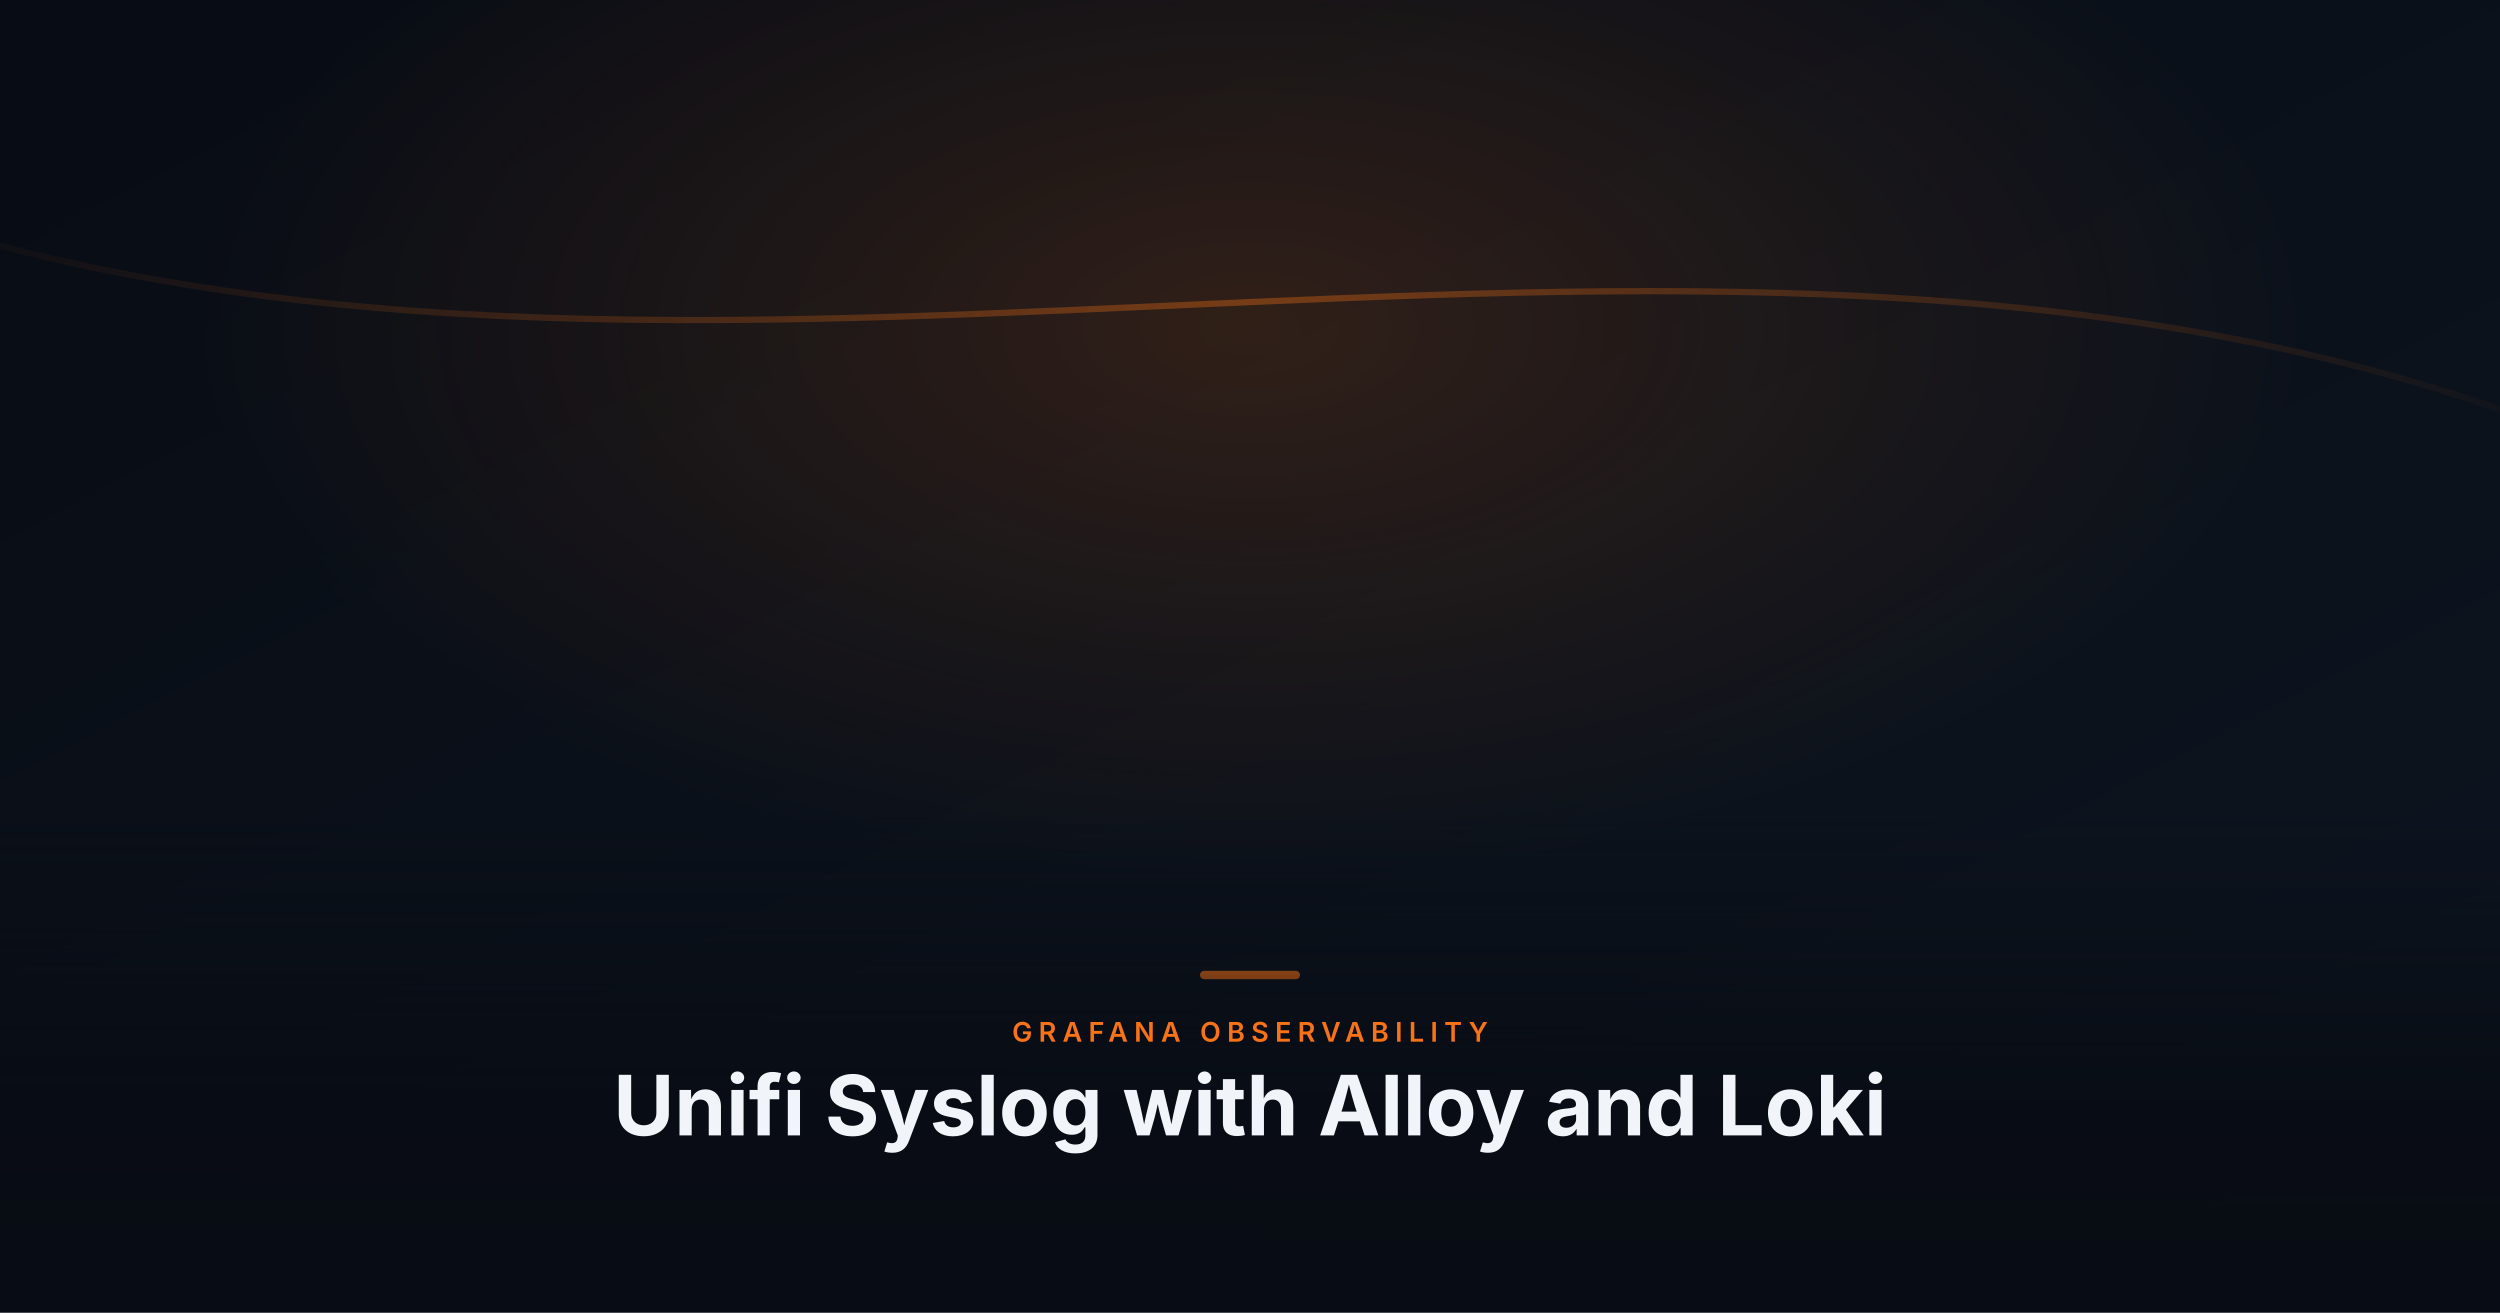
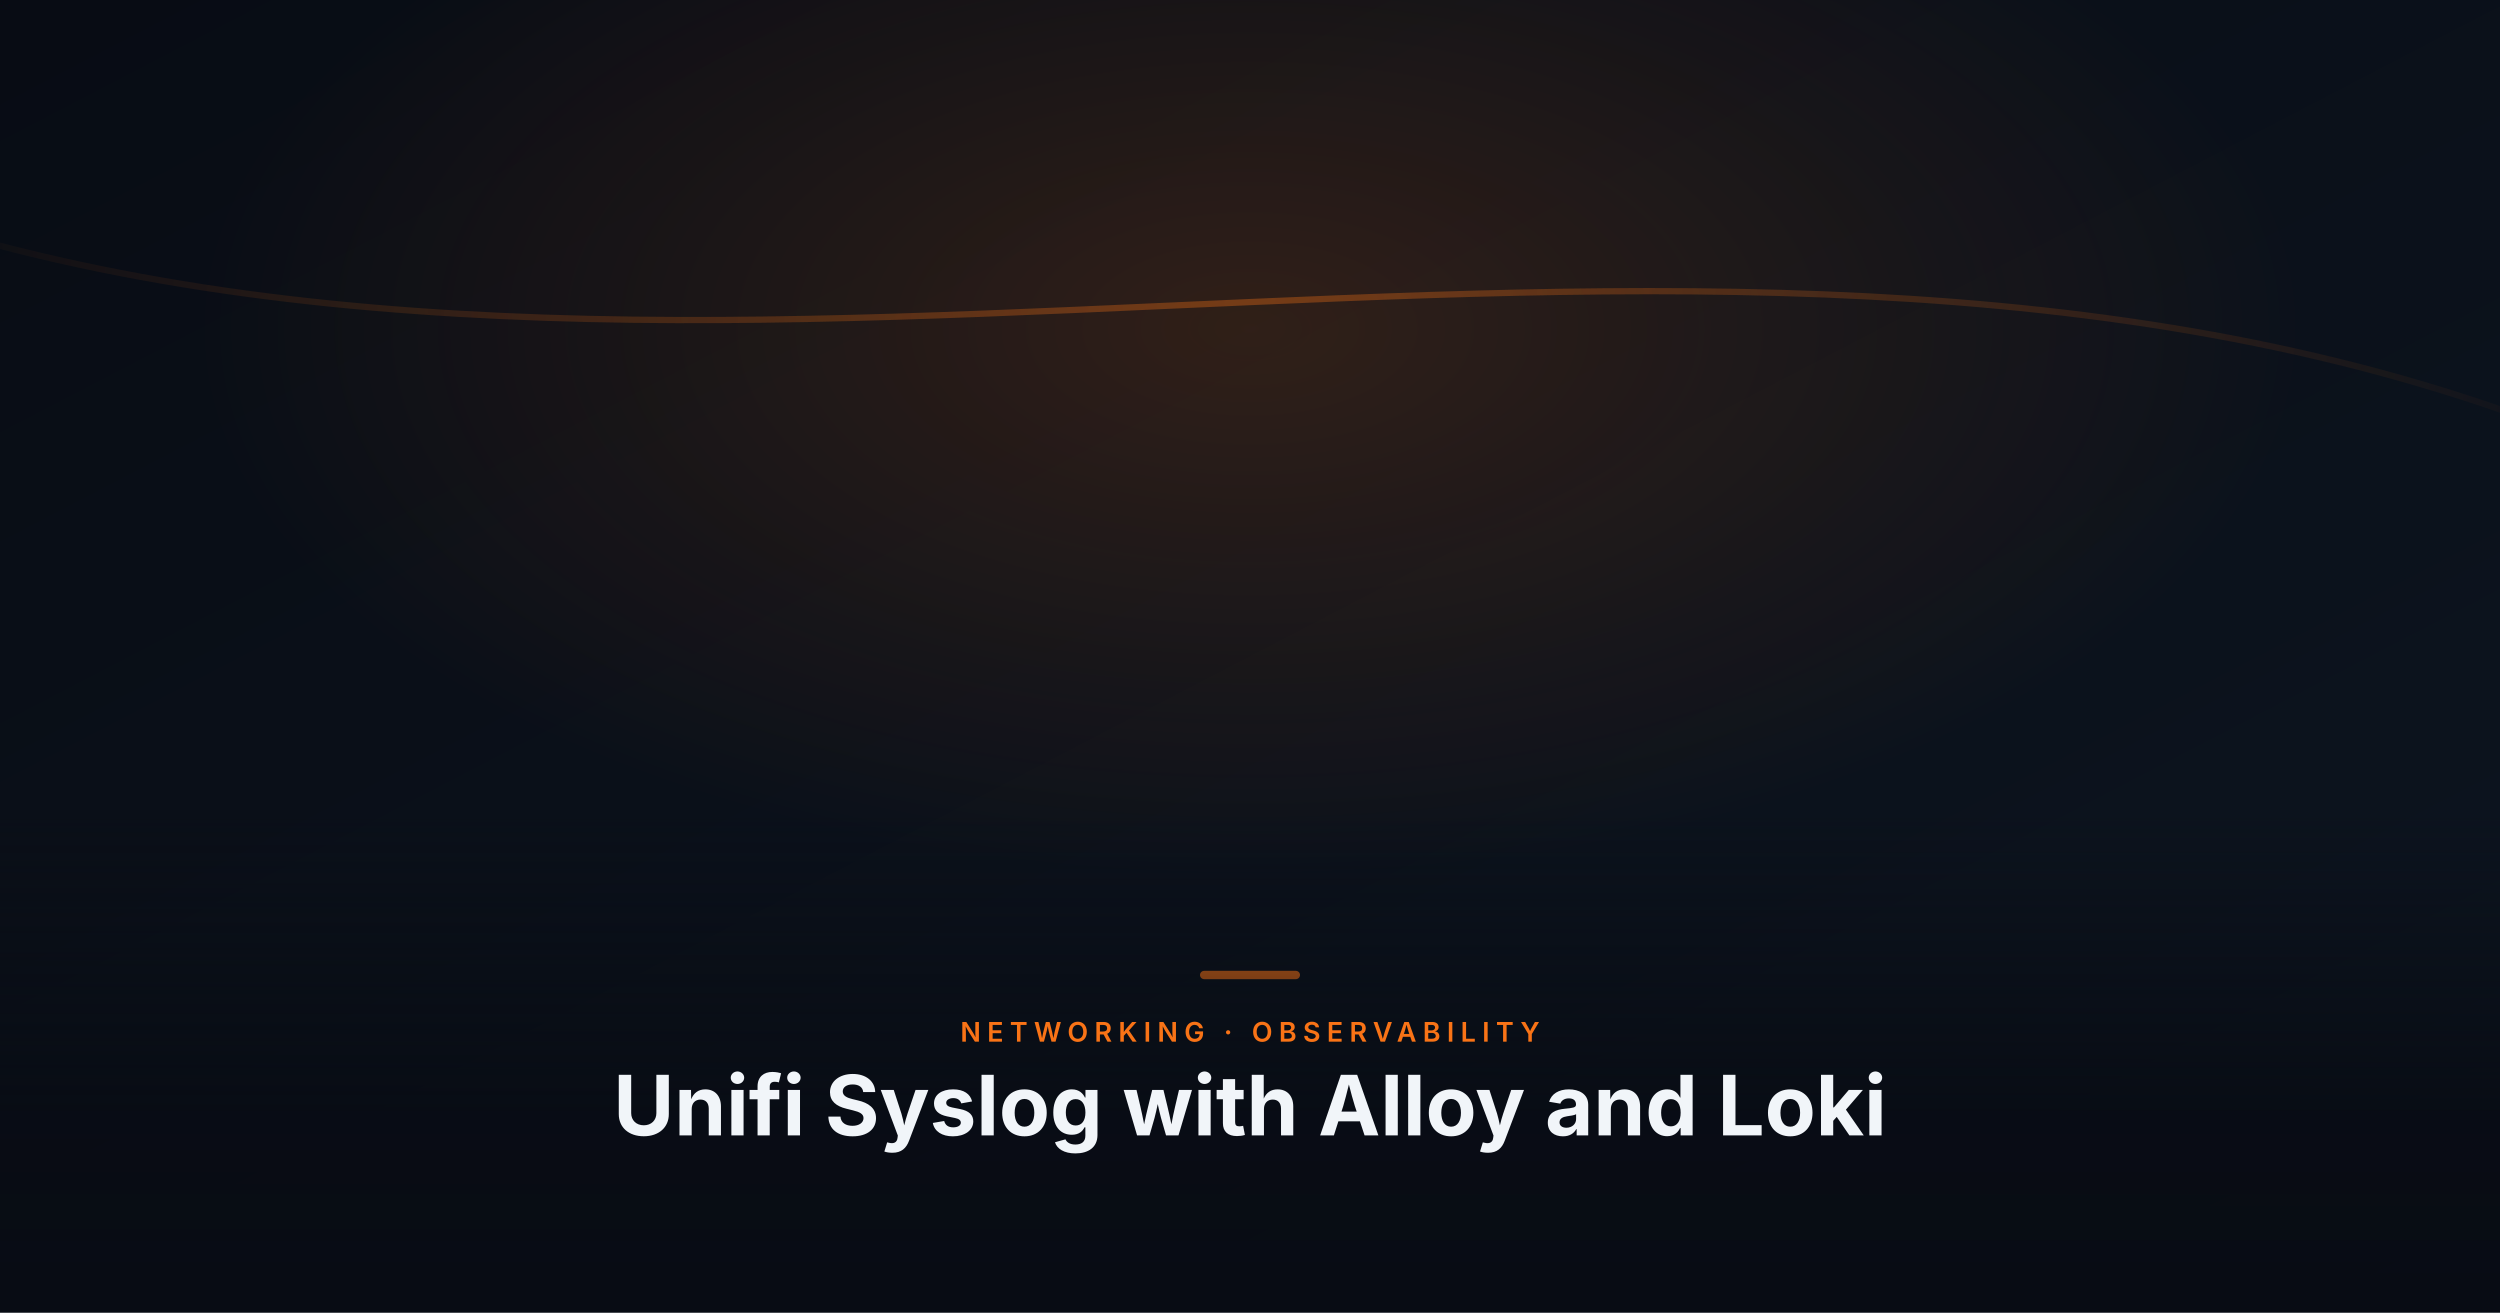
<svg xmlns="http://www.w3.org/2000/svg" viewBox="0 0 1200 630" width="1200" height="630" font-family="system-ui,-apple-system,BlinkMacSystemFont,'Segoe UI',sans-serif">
  <defs>
    <linearGradient id="bg" x1="0" y1="0" x2="1" y2="1">
      <stop offset="0%" stop-color="#080c14" />
      <stop offset="100%" stop-color="#0d1520" />
    </linearGradient>
    <radialGradient id="glow" cx="50%" cy="25%" r="42%">
      <stop offset="0%" stop-color="#f97316" stop-opacity="0.16" />
      <stop offset="100%" stop-color="#f97316" stop-opacity="0" />
    </radialGradient>
    <linearGradient id="textbg" x1="0" y1="0" x2="0" y2="1">
      <stop offset="0%" stop-color="#080c14" stop-opacity="0" />
      <stop offset="60%" stop-color="#080c14" stop-opacity="0.93" />
      <stop offset="100%" stop-color="#080c14" stop-opacity="1" />
    </linearGradient>
    <linearGradient id="arcgrad" x1="0" y1="0" x2="1" y2="0">
      <stop offset="0%" stop-color="#f97316" stop-opacity="0" />
      <stop offset="50%" stop-color="#f97316" stop-opacity="0.35" />
      <stop offset="100%" stop-color="#f97316" stop-opacity="0" />
    </linearGradient>
  </defs>
  <rect width="1200" height="630" fill="url(#bg)" />
  <rect width="1200" height="630" fill="url(#glow)" />
  <path d="M -60,100 C 350,240 850,40 1260,220" fill="none" stroke="url(#arcgrad)" stroke-width="3" stroke-linecap="round" />
  <rect x="576" y="466" width="48" height="4" rx="2" fill="#f97316" />
  <rect x="0" y="390" width="1200" height="240" fill="url(#textbg)" />
-   <text x="600" y="500" text-anchor="middle" font-size="13" fill="#f97316" letter-spacing="3" font-weight="600">GRAFANA OBSERVABILITY</text>
+   <text x="600" y="500" text-anchor="middle" font-size="13" fill="#f97316" letter-spacing="3" font-weight="600">NETWORKING · OBSERVABILITY</text>
  <text x="600" y="545" text-anchor="middle" font-size="40" font-weight="700" fill="#f1f5f9">Unifi Syslog with Alloy and Loki</text>
</svg>
